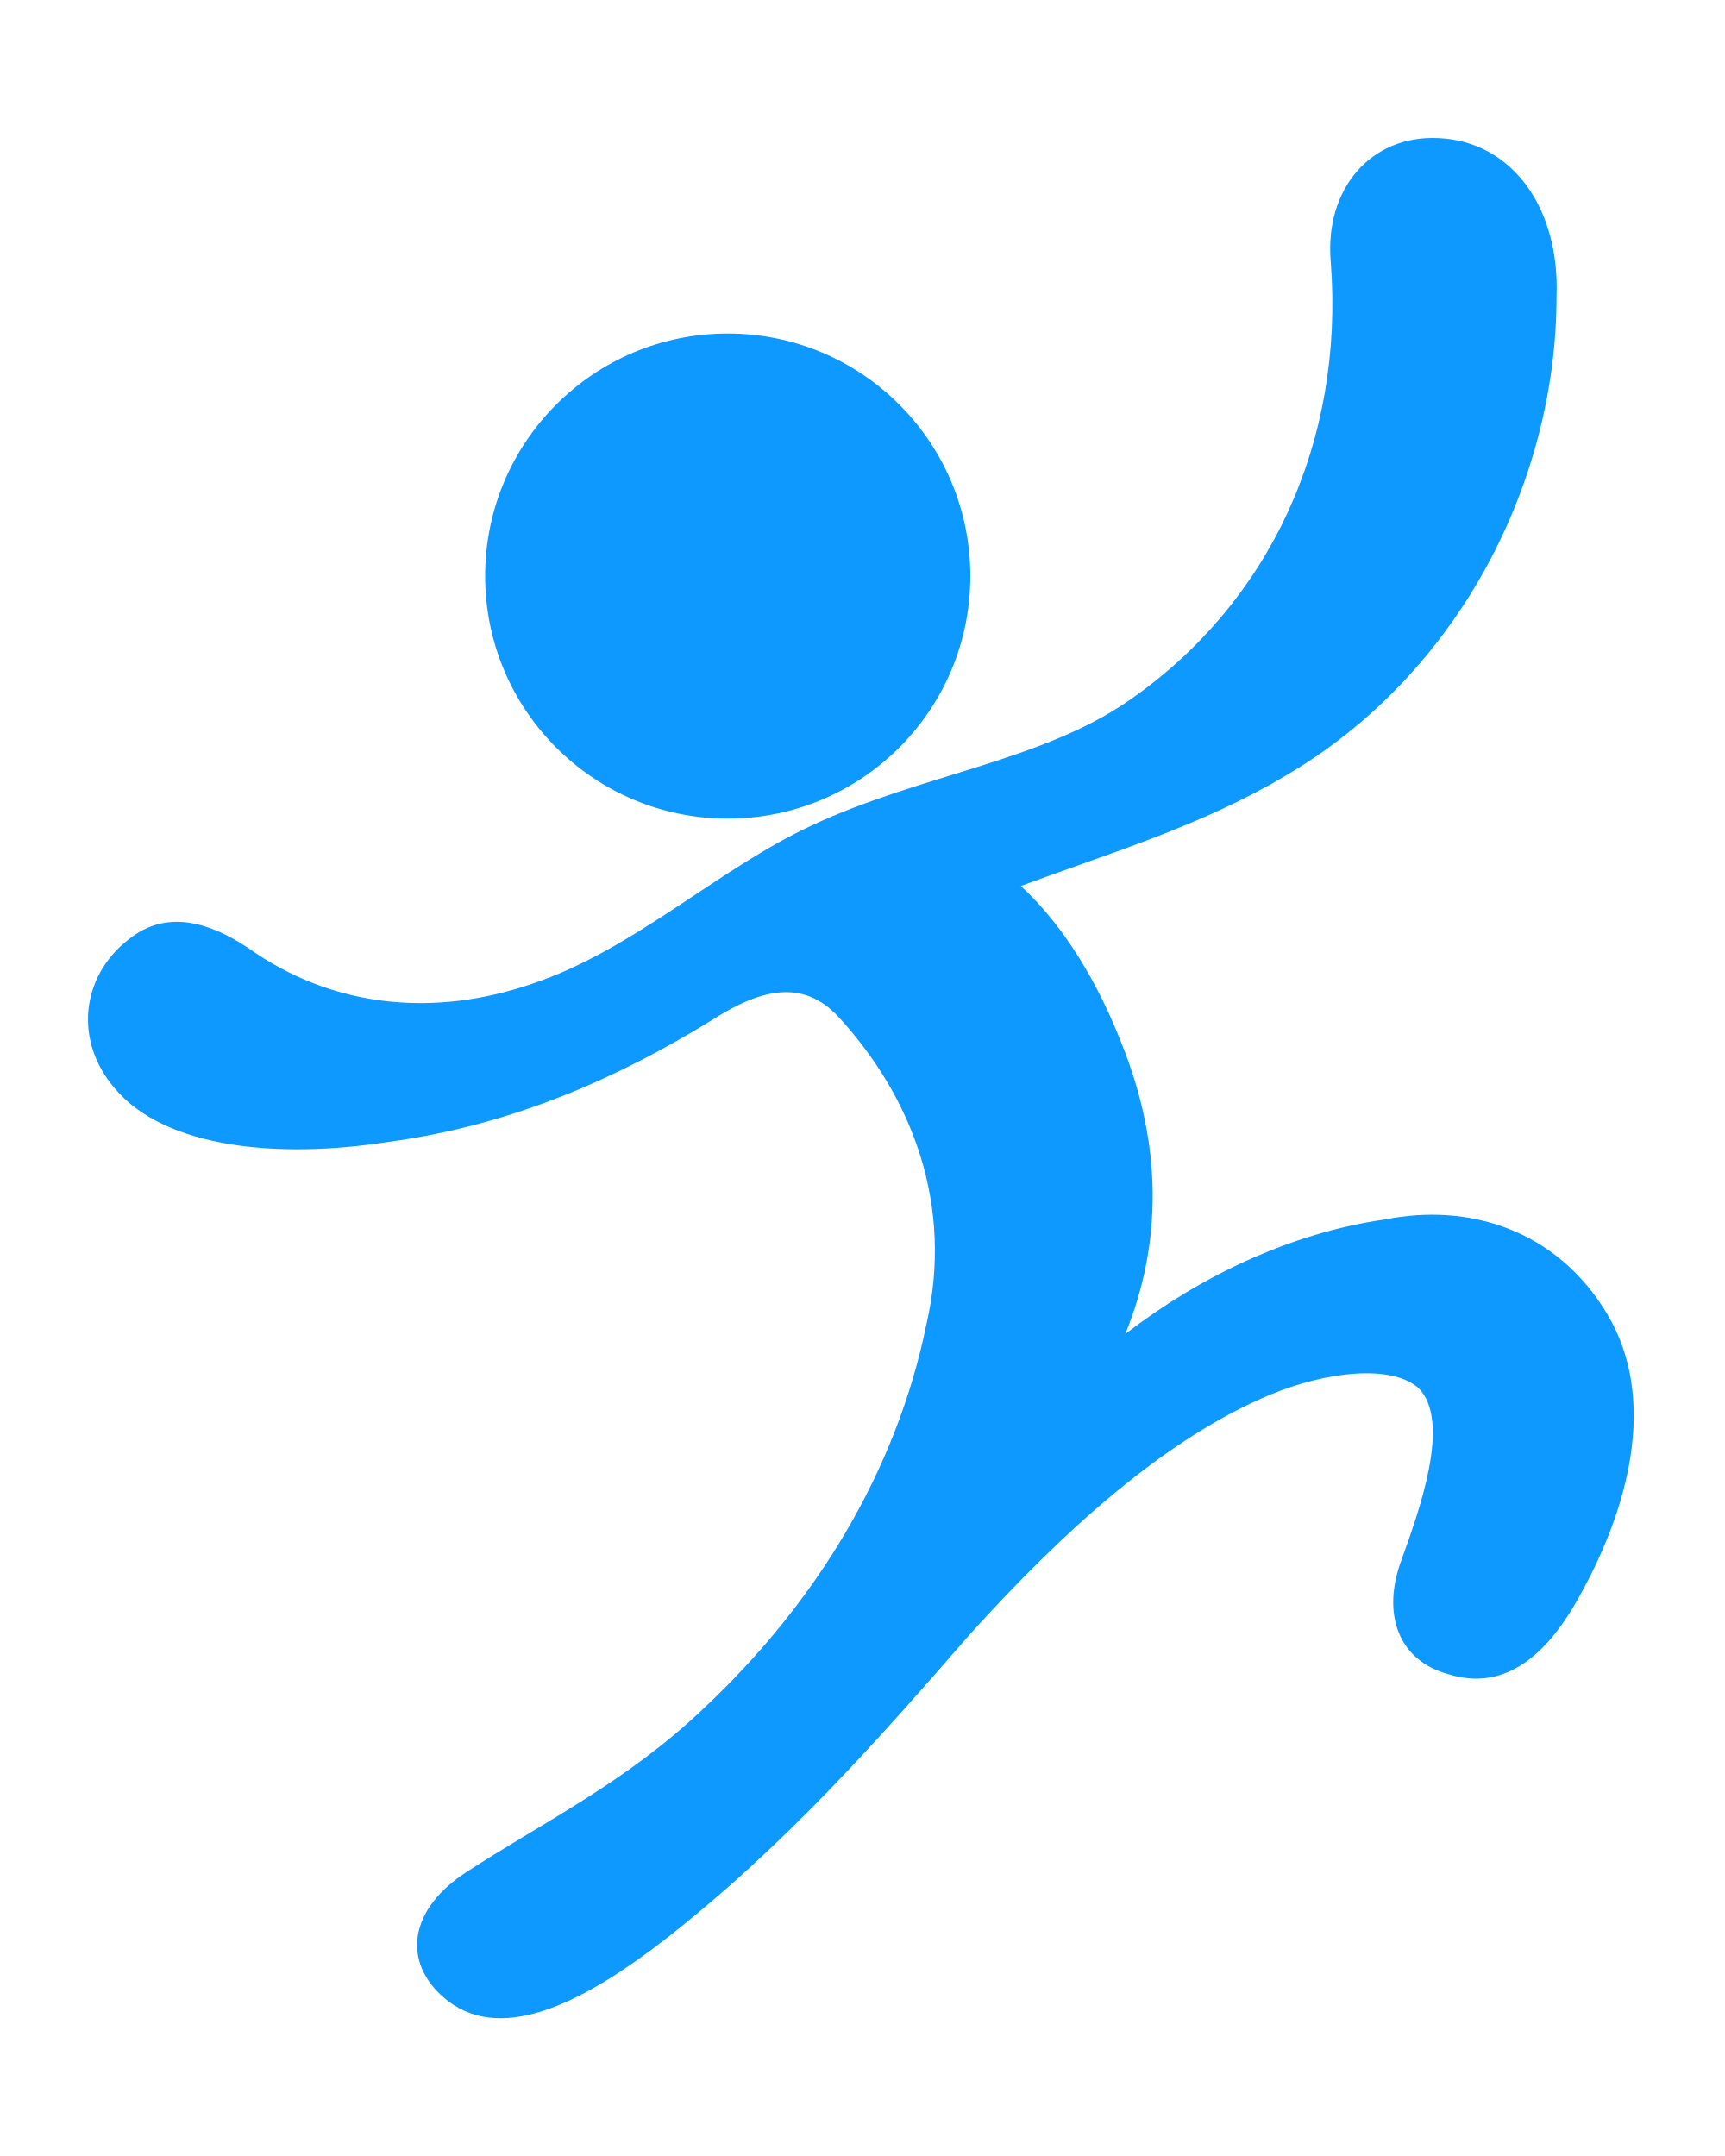
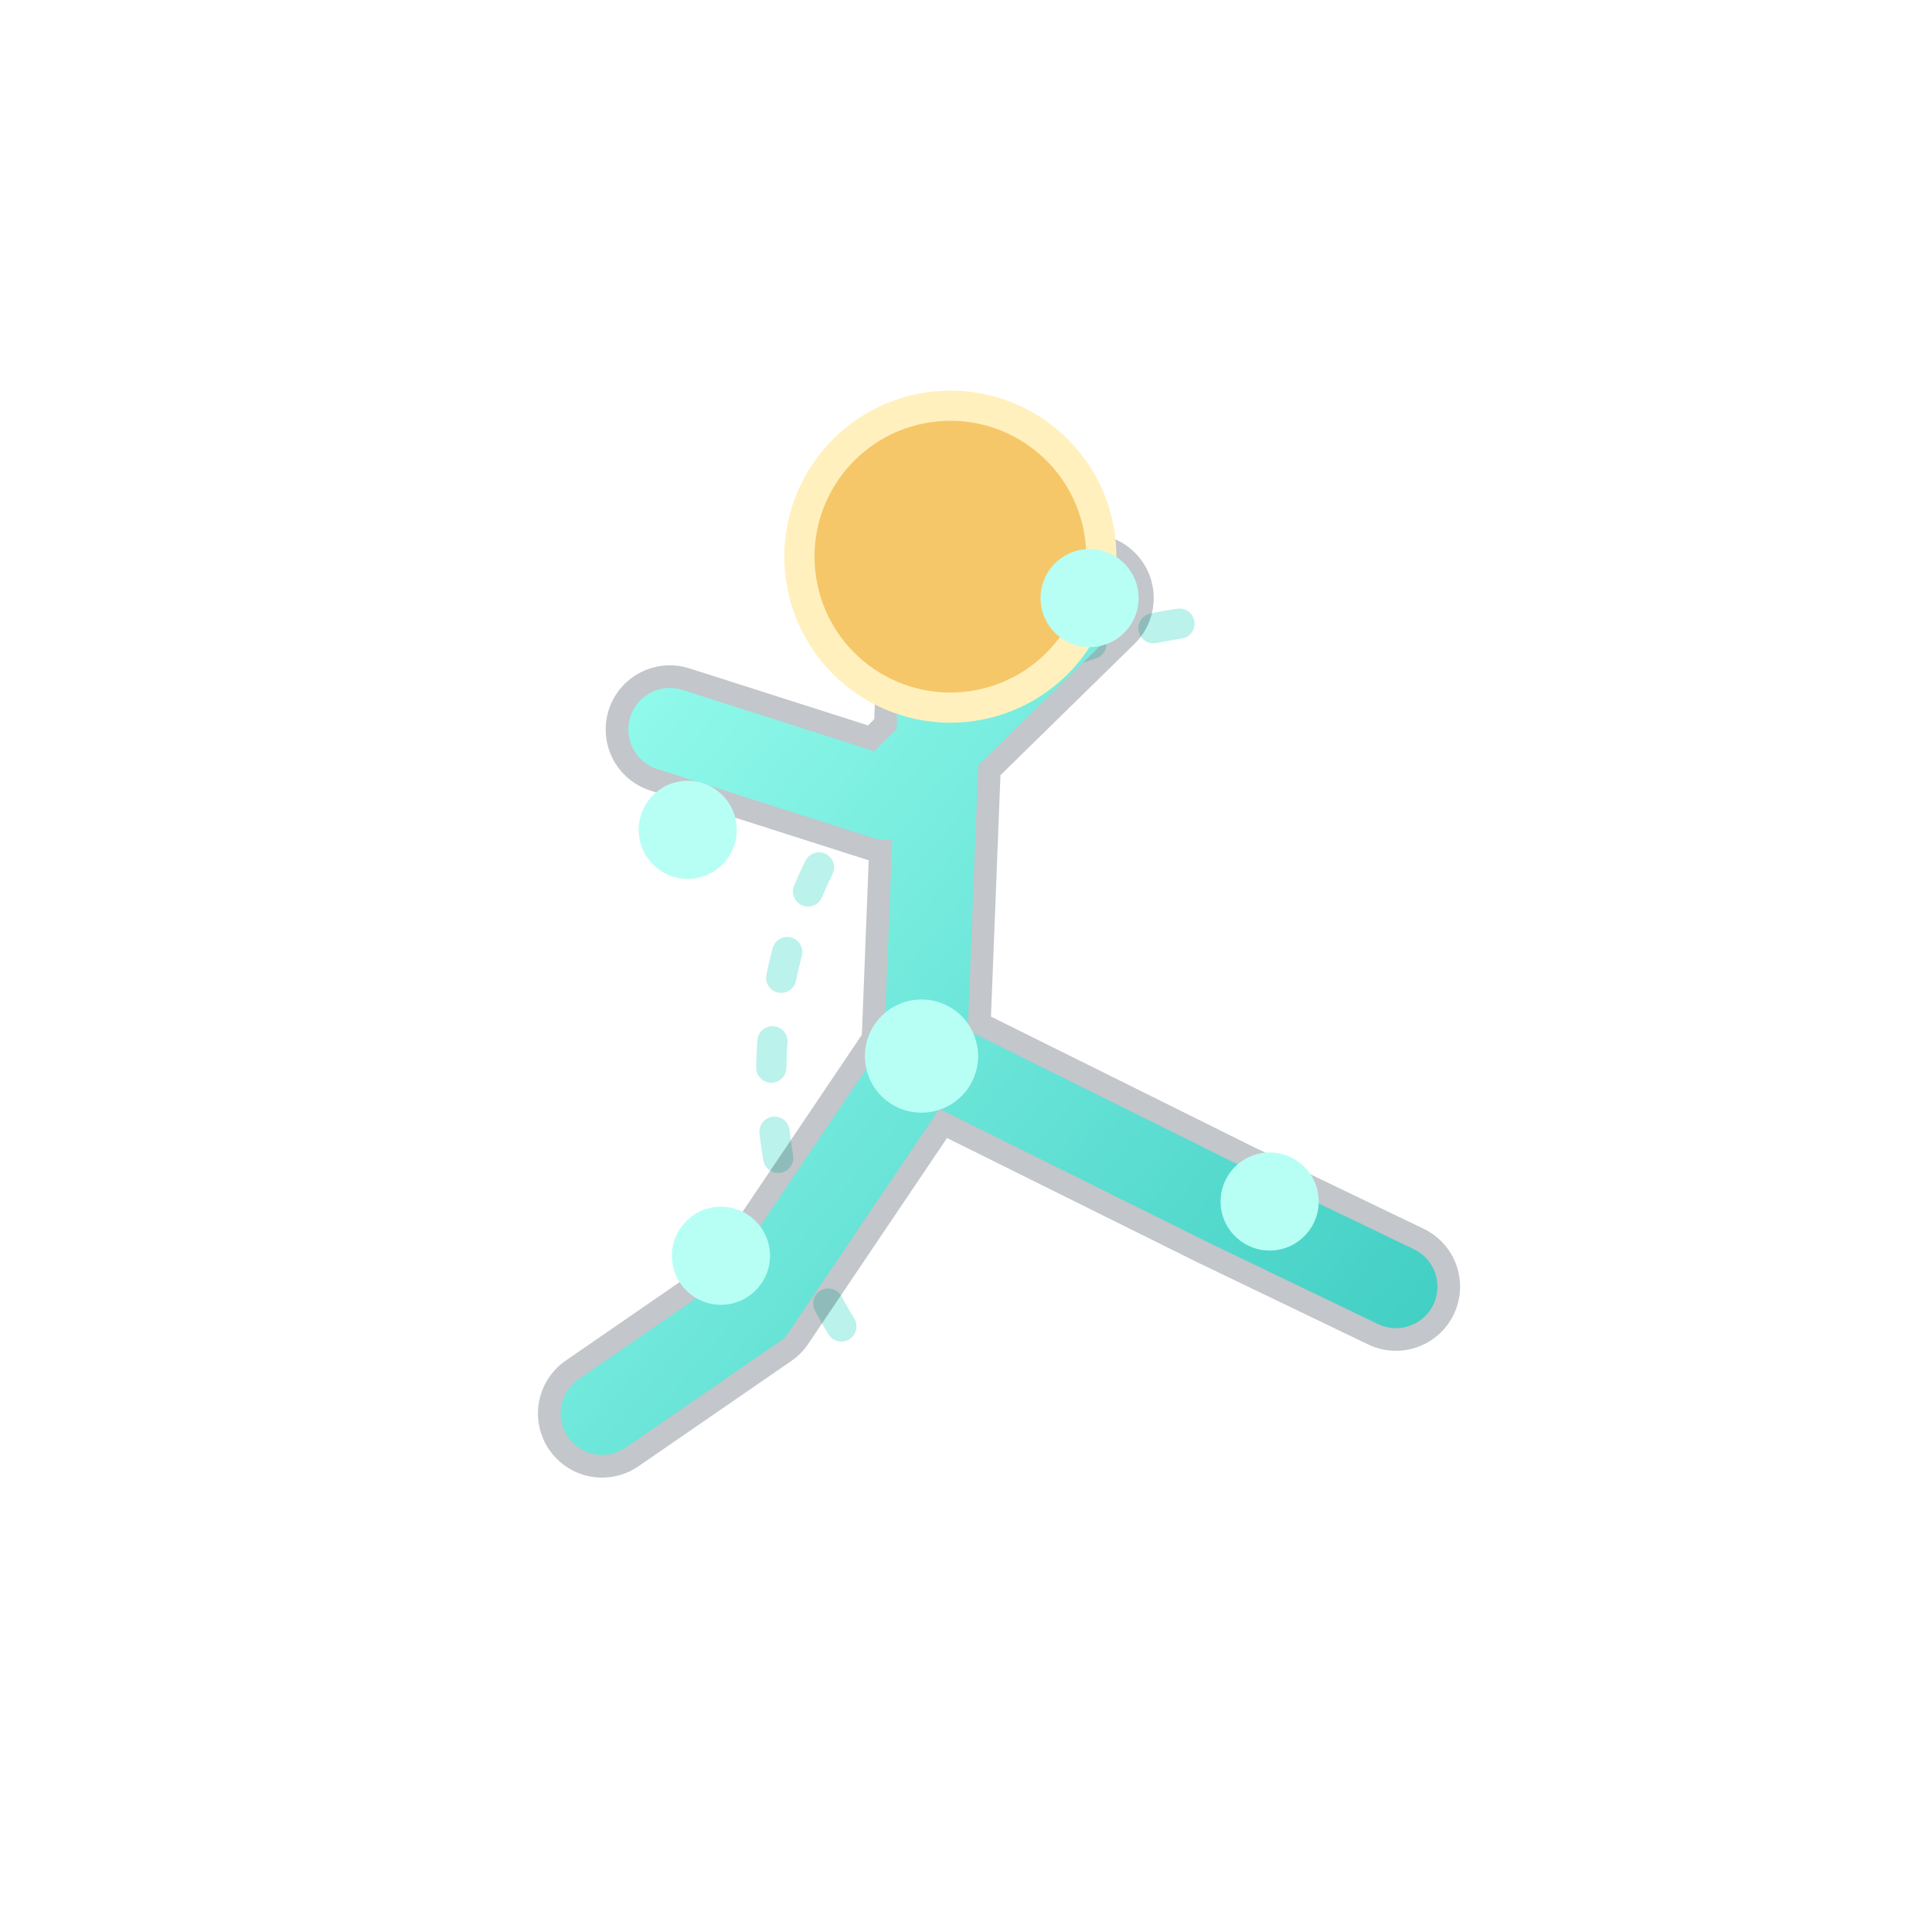
- <svg xmlns="http://www.w3.org/2000/svg" width="512" height="640" viewBox="0 0 512 640" role="img" aria-label="StykAnimate">
-   <g fill="#0D99FF" transform="translate(-365 -72)">
-     <circle cx="581" cy="243" r="72" />
-     <path d="M 792 113 C 772 112 758 128 760 150 C 764 203 742 251 700 280 C 674 298 638 302 606 317 C 578 330 553 354 523 364 C 494 374 465 371 441 355 C 427 345 414 342 403 351 C 389 362 387 381 399 395 C 414 413 448 416 480 411 C 518 406 550 391 576 375 C 590 366 603 362 614 374 C 636 398 648 430 640 465 C 631 509 607 548 574 579 C 551 601 526 613 503 628 C 485 640 485 656 498 666 C 515 679 540 665 562 648 C 598 620 626 588 653 557 C 681 526 711 499 742 486 C 759 479 778 477 786 484 C 796 494 786 521 781 535 C 775 551 780 565 795 569 C 811 574 823 564 832 549 C 849 520 857 487 842 462 C 827 437 801 429 776 434 C 748 438 721 451 699 468 C 710 441 710 412 698 382 C 691 364 681 347 668 335 C 695 325 722 317 747 302 C 798 272 827 215 827 160 C 828 134 814 114 792 113 Z" />
+ <svg xmlns="http://www.w3.org/2000/svg" width="512" height="512" viewBox="0 0 512 512" role="img" aria-label="StykAnimate-Max">
+   <defs>
+     <linearGradient id="figure" x1="158" y1="146" x2="360" y2="371" gradientUnits="userSpaceOnUse">
+       <stop stop-color="#9AFFF0" />
+       <stop offset="1" stop-color="#42CFC4" />
+     </linearGradient>
+   </defs>
+   <g transform="rotate(-8 256 256)">
+     <path d="M210 346c-19-44-11-94 16-128 23-29 60-44 101-44" fill="none" stroke="#72E4D5" stroke-dasharray="7 17" stroke-linecap="round" stroke-opacity=".48" stroke-width="8" />
+     <path d="m259 184-17 94m-1-69-54-26m54 26 61-45m-60 114-54 60m54-60 73 50m-127 10-44 22m171-32 42 28" fill="none" stroke="#061224" stroke-linecap="round" stroke-linejoin="round" stroke-opacity=".24" stroke-width="34" />
+     <path d="m259 184-17 94m-1-69-54-26m54 26 61-45m-60 114-54 60m54-60 73 50m-127 10-44 22m171-32 42 28" fill="none" stroke="url(#figure)" stroke-linecap="round" stroke-linejoin="round" stroke-width="22" />
+     <circle cx="267" cy="148" r="40" fill="#F5C768" stroke="#FFF0BE" stroke-width="8" />
+     <circle cx="241" cy="278" r="15" fill="#B7FFF4" />
+     <circle cx="188" cy="210" r="13" fill="#B7FFF4" />
+     <circle cx="302" cy="164" r="13" fill="#B7FFF4" />
+     <circle cx="181" cy="323" r="13" fill="#B7FFF4" />
+     <circle cx="327" cy="329" r="13" fill="#B7FFF4" />
  </g>
</svg>
